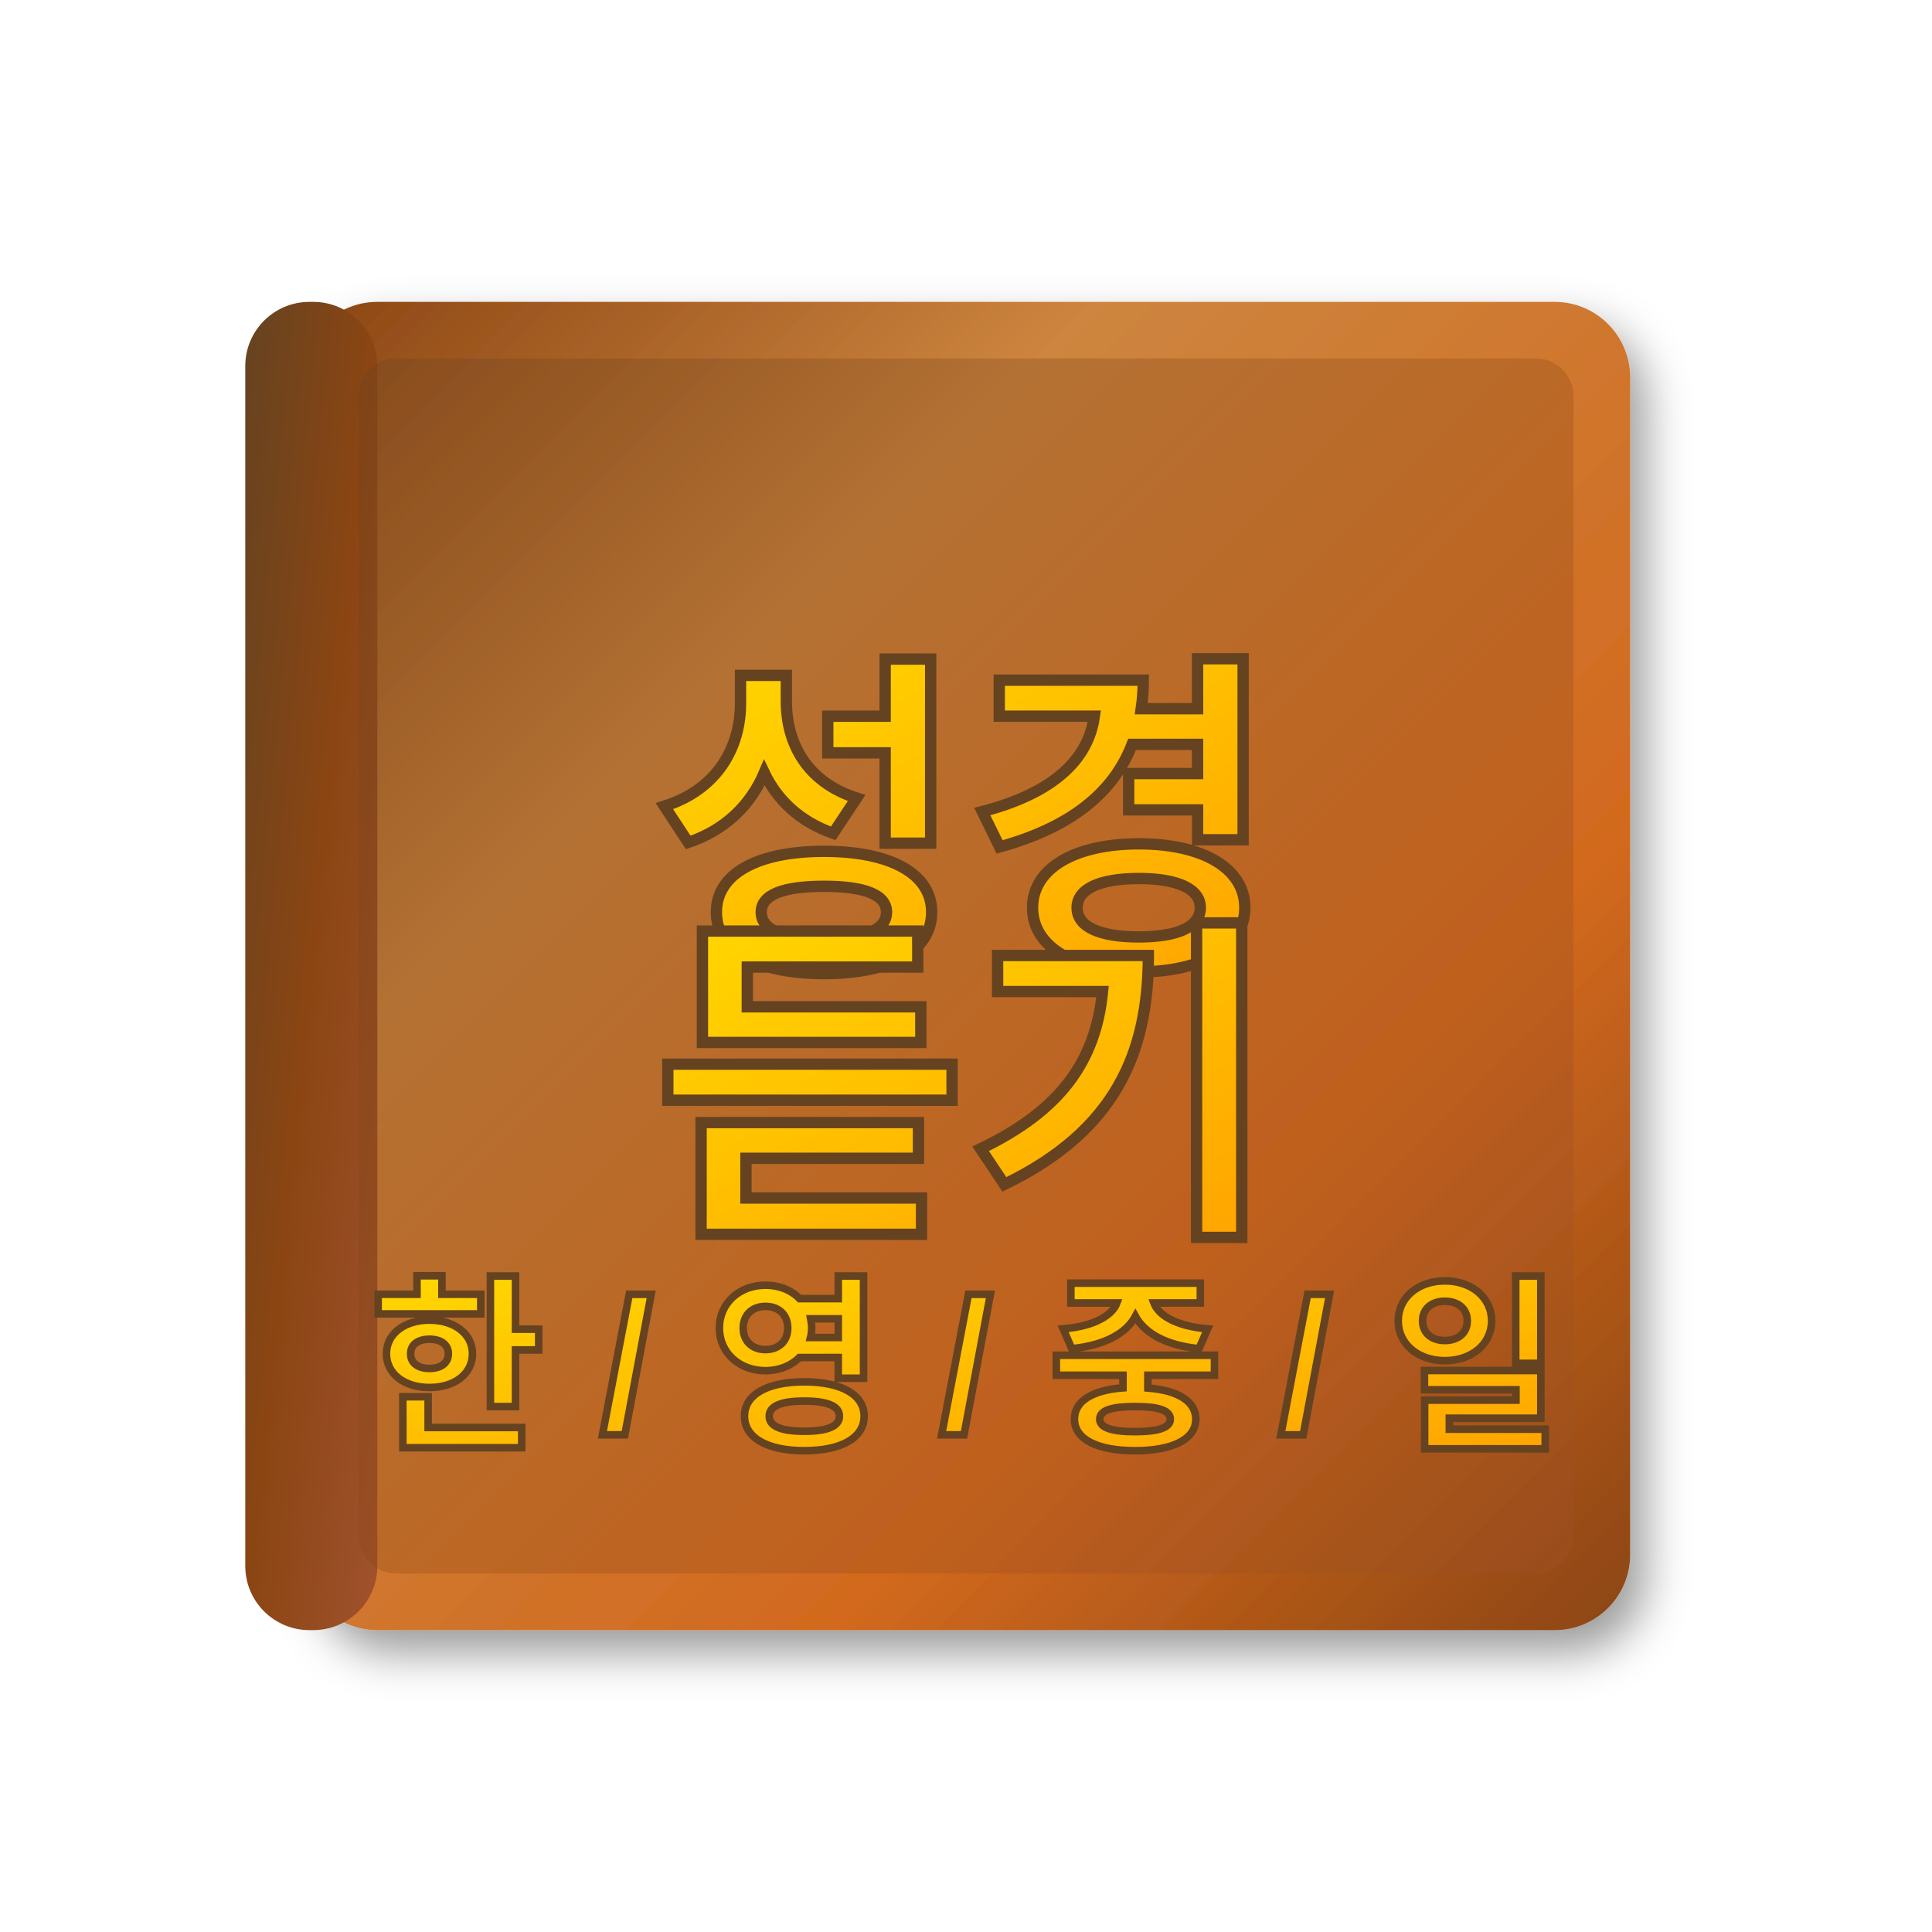
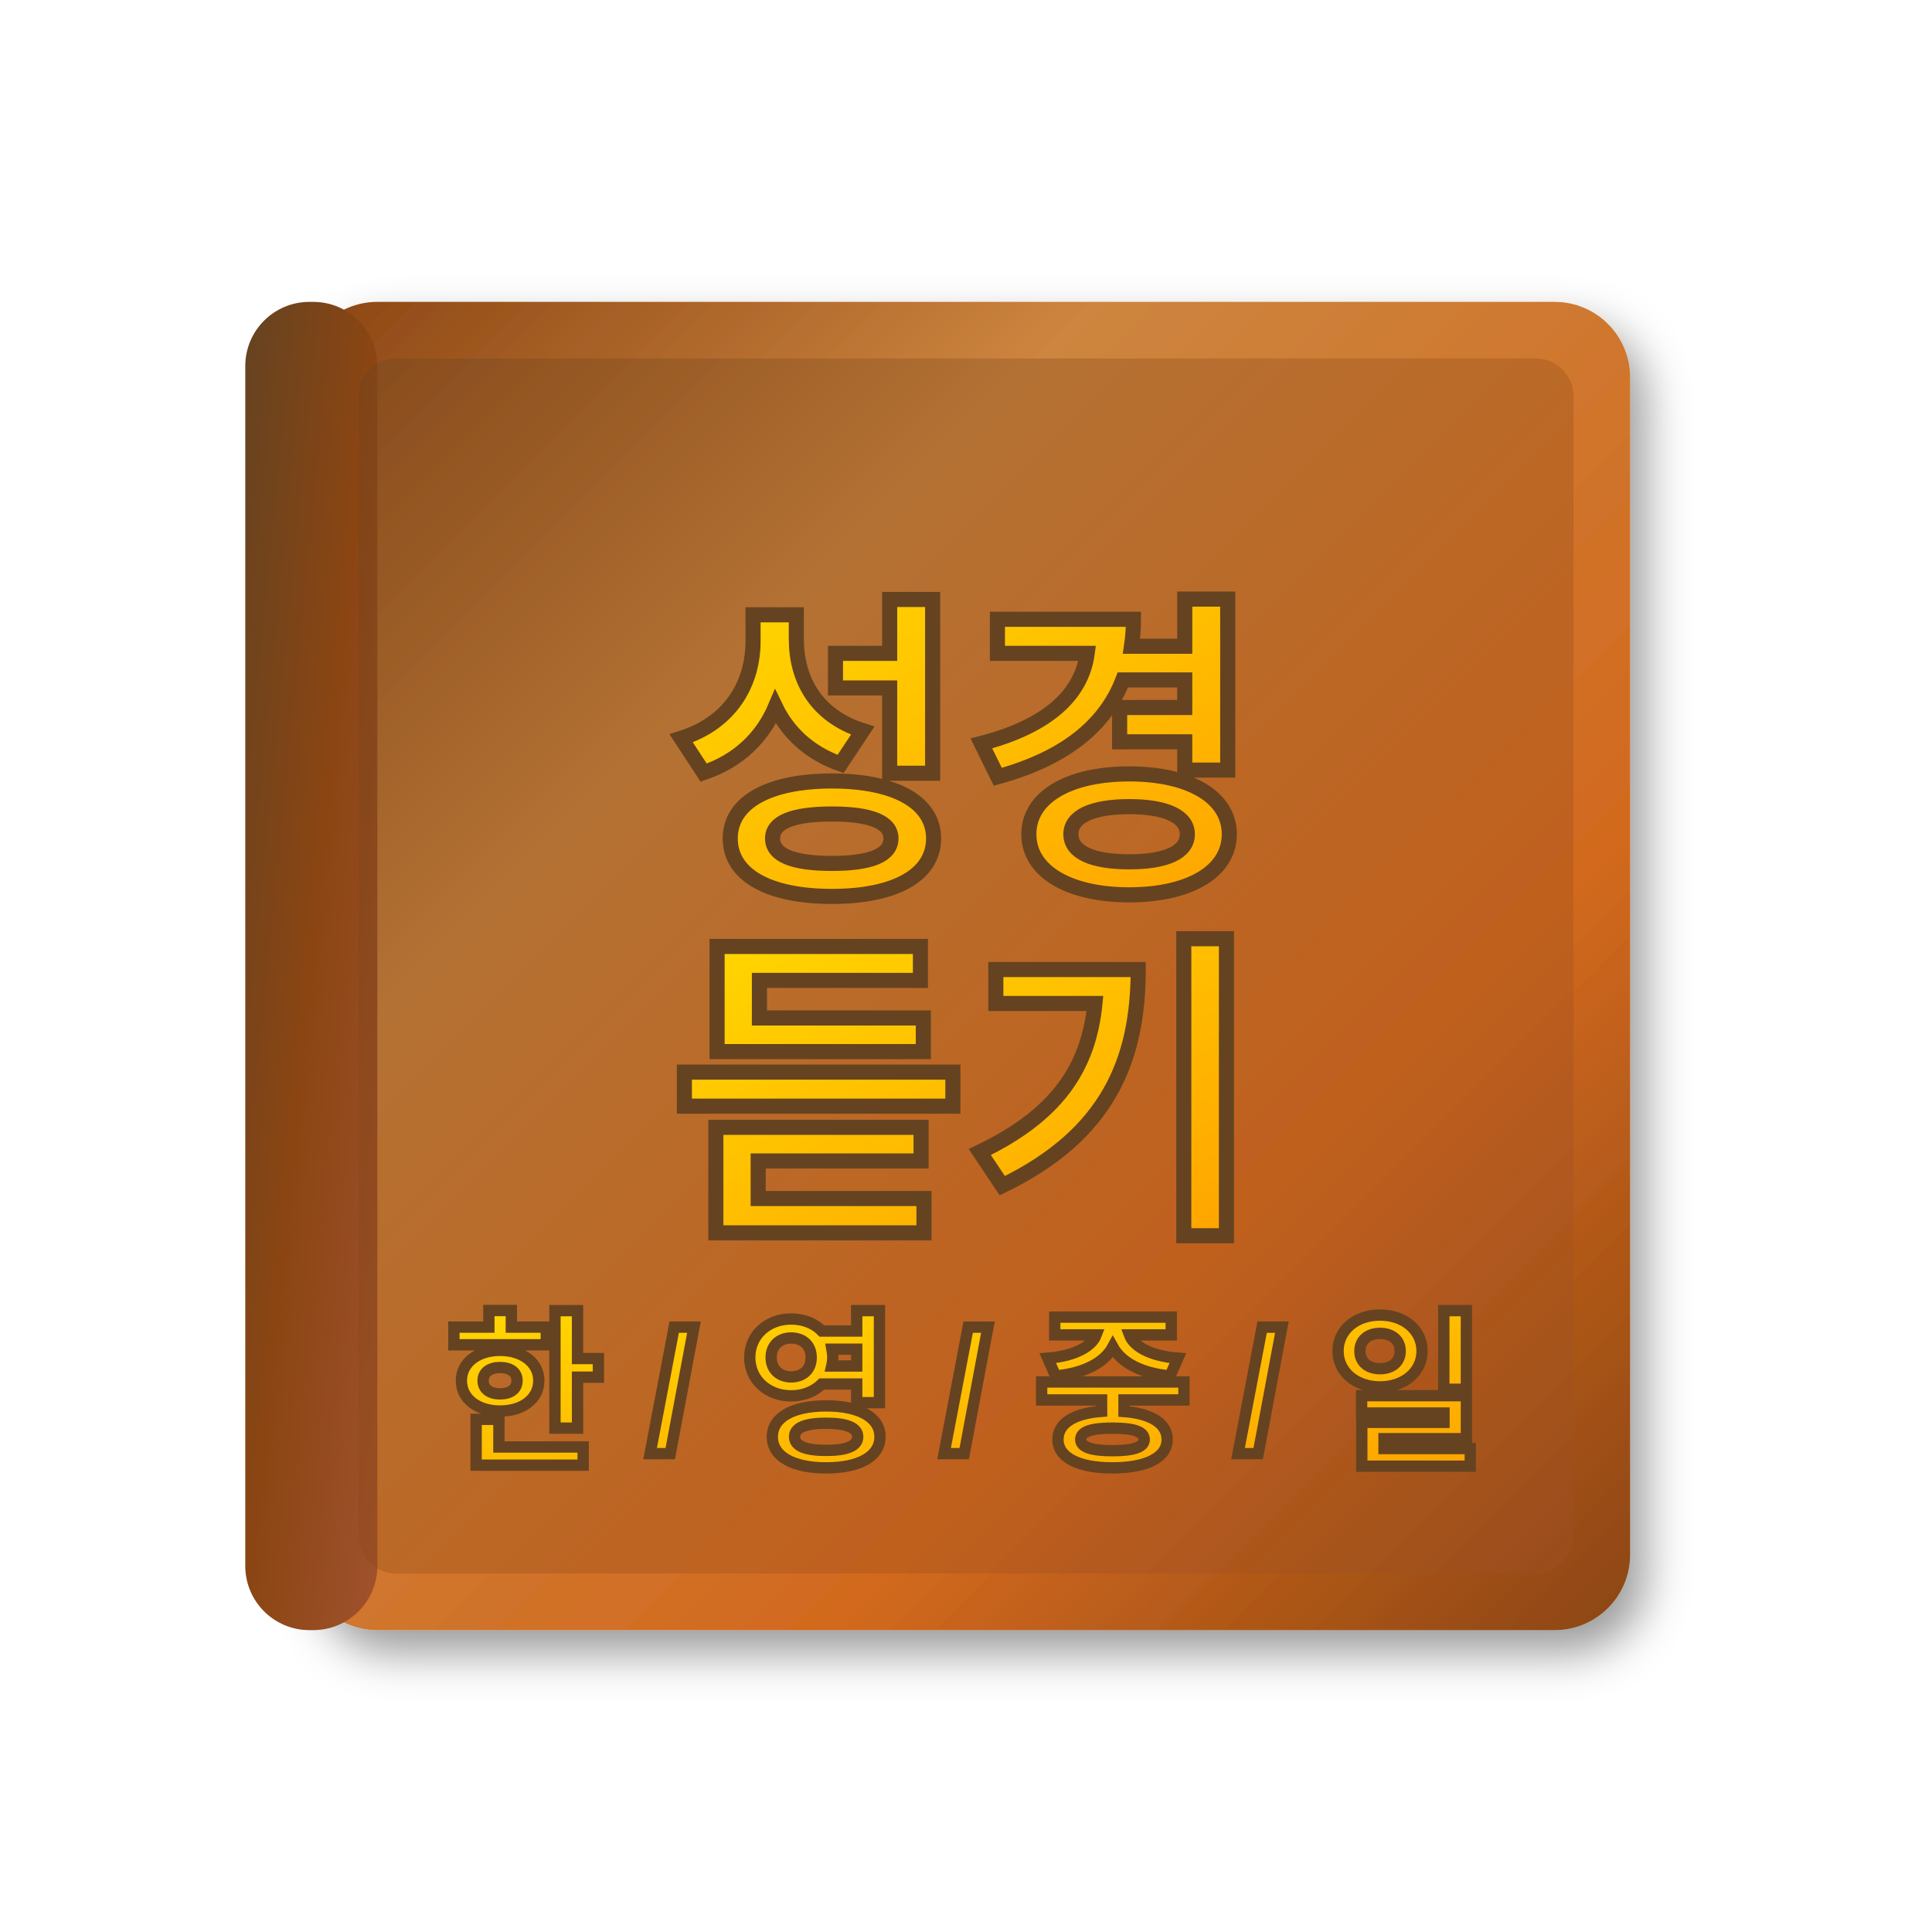
<svg xmlns="http://www.w3.org/2000/svg" width="512" height="512" viewBox="0 0 512 512">
  <defs>
    <linearGradient id="wood1" x1="0%" y1="0%" x2="100%" y2="100%">
      <stop offset="0%" style="stop-color:#8B4513;stop-opacity:1" />
      <stop offset="30%" style="stop-color:#CD853F;stop-opacity:1" />
      <stop offset="70%" style="stop-color:#D2691E;stop-opacity:1" />
      <stop offset="100%" style="stop-color:#8B4513;stop-opacity:1" />
    </linearGradient>
    <linearGradient id="woodDark1" x1="0%" y1="0%" x2="100%" y2="100%">
      <stop offset="0%" style="stop-color:#654321;stop-opacity:1" />
      <stop offset="50%" style="stop-color:#8B4513;stop-opacity:1" />
      <stop offset="100%" style="stop-color:#A0522D;stop-opacity:1" />
    </linearGradient>
    <linearGradient id="gold1" x1="0%" y1="0%" x2="100%" y2="100%">
      <stop offset="0%" style="stop-color:#FFD700;stop-opacity:1" />
      <stop offset="100%" style="stop-color:#FFA500;stop-opacity:1" />
    </linearGradient>
    <filter id="shadow1">
      <feDropShadow dx="4" dy="6" stdDeviation="6" flood-color="#000000" flood-opacity="0.4" />
    </filter>
  </defs>
  <rect x="80" y="80" width="352" height="352" rx="20" ry="20" fill="url(#wood1)" filter="url(#shadow1)" />
  <rect x="65" y="80" width="35" height="352" rx="17" ry="17" fill="url(#woodDark1)" />
  <rect x="95" y="95" width="322" height="322" rx="10" fill="url(#woodDark1)" opacity="0.3" />
  <g stroke="url(#woodDark1)" stroke-width="1" opacity="0.2">
    <line x1="110" y1="140" x2="402" y2="140" />
    <line x1="110" y1="160" x2="402" y2="160" />
    <line x1="110" y1="320" x2="402" y2="320" />
    <line x1="110" y1="340" x2="402" y2="340" />
  </g>
-   <text x="256" y="250" font-family="Arial, sans-serif" font-size="90" font-weight="bold" text-anchor="middle" fill="url(#gold1)" stroke="#654321" stroke-width="3">성경</text>
-   <text x="256" y="320" font-family="Arial, sans-serif" font-size="90" font-weight="bold" text-anchor="middle" fill="url(#gold1)" stroke="#654321" stroke-width="3">듣기</text>
-   <text x="256" y="380" font-family="Arial, sans-serif" font-size="50" font-weight="bold" text-anchor="middle" fill="url(#gold1)" stroke="#654321" stroke-width="2" letter-spacing="15px">한/영/중/일</text>
+   <text x="256" y="230" font-family="Arial, sans-serif" font-size="85" font-weight="bold" text-anchor="middle" fill="url(#gold1)" stroke="#654321" stroke-width="4">성경</text>
+   <text x="256" y="320" font-family="Arial, sans-serif" font-size="85" font-weight="bold" text-anchor="middle" fill="url(#gold1)" stroke="#654321" stroke-width="4">듣기</text>
+   <text x="256" y="385" font-family="Arial, sans-serif" font-size="45" font-weight="bold" text-anchor="middle" fill="url(#gold1)" stroke="#654321" stroke-width="3" letter-spacing="12px">한/영/중/일</text>
</svg>
